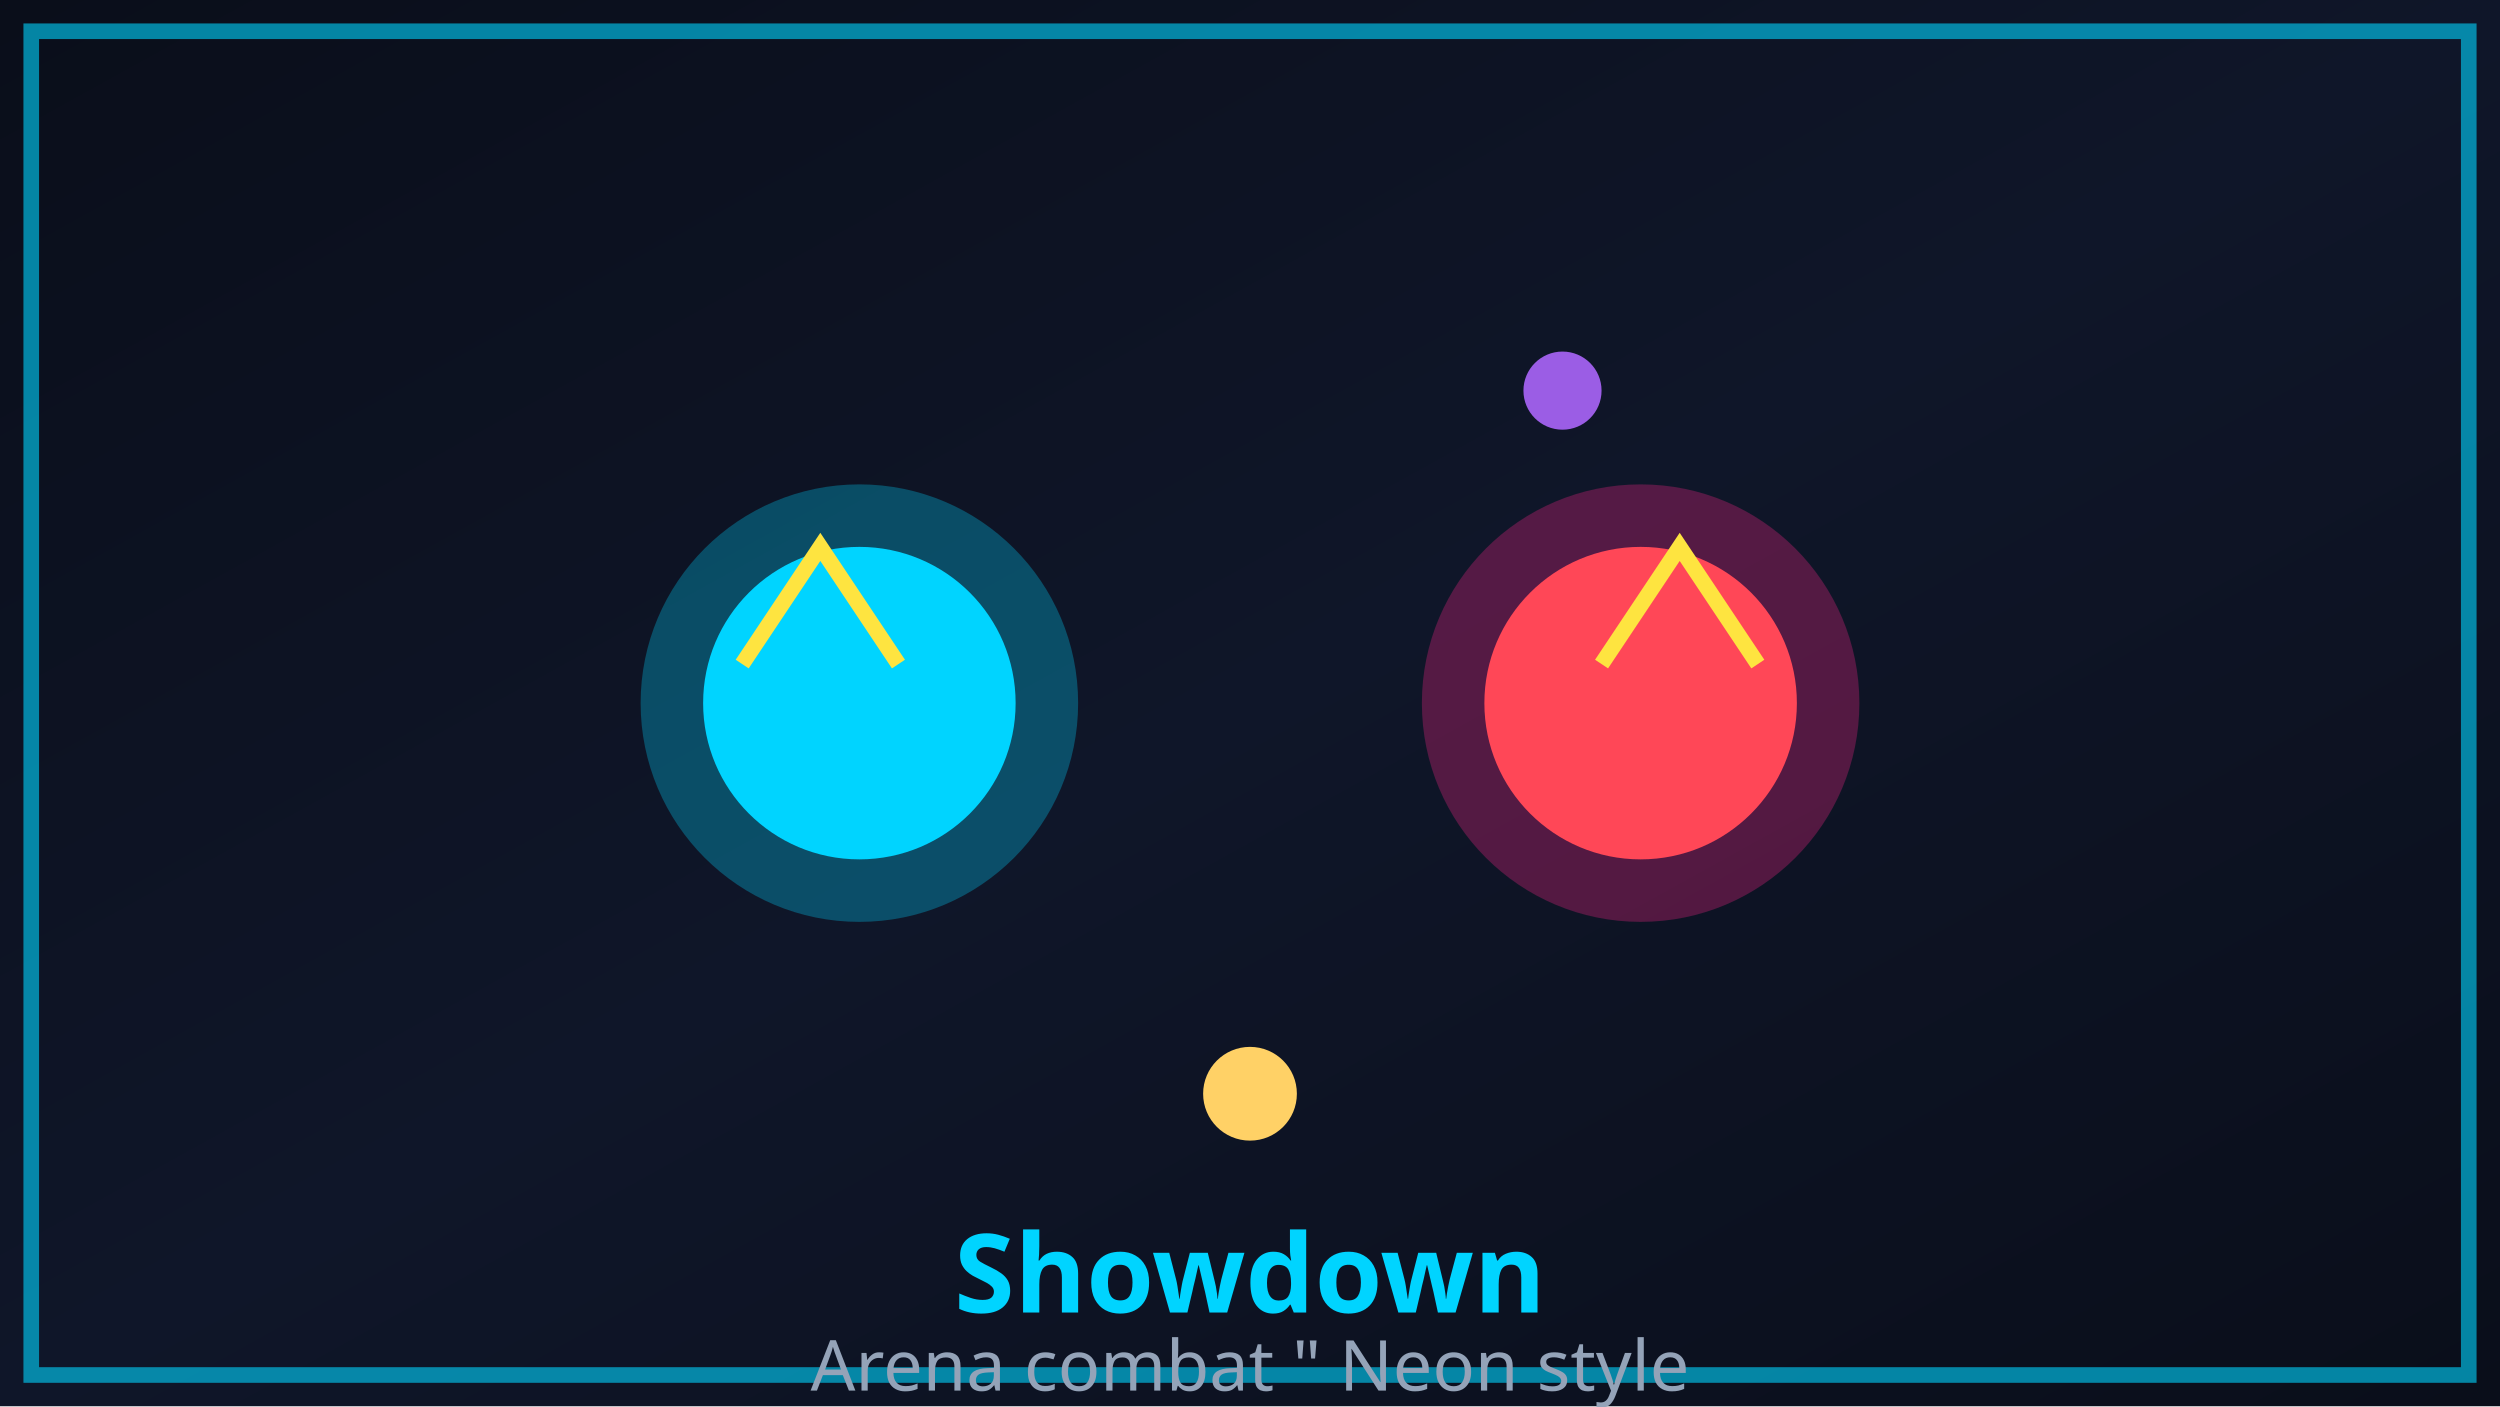
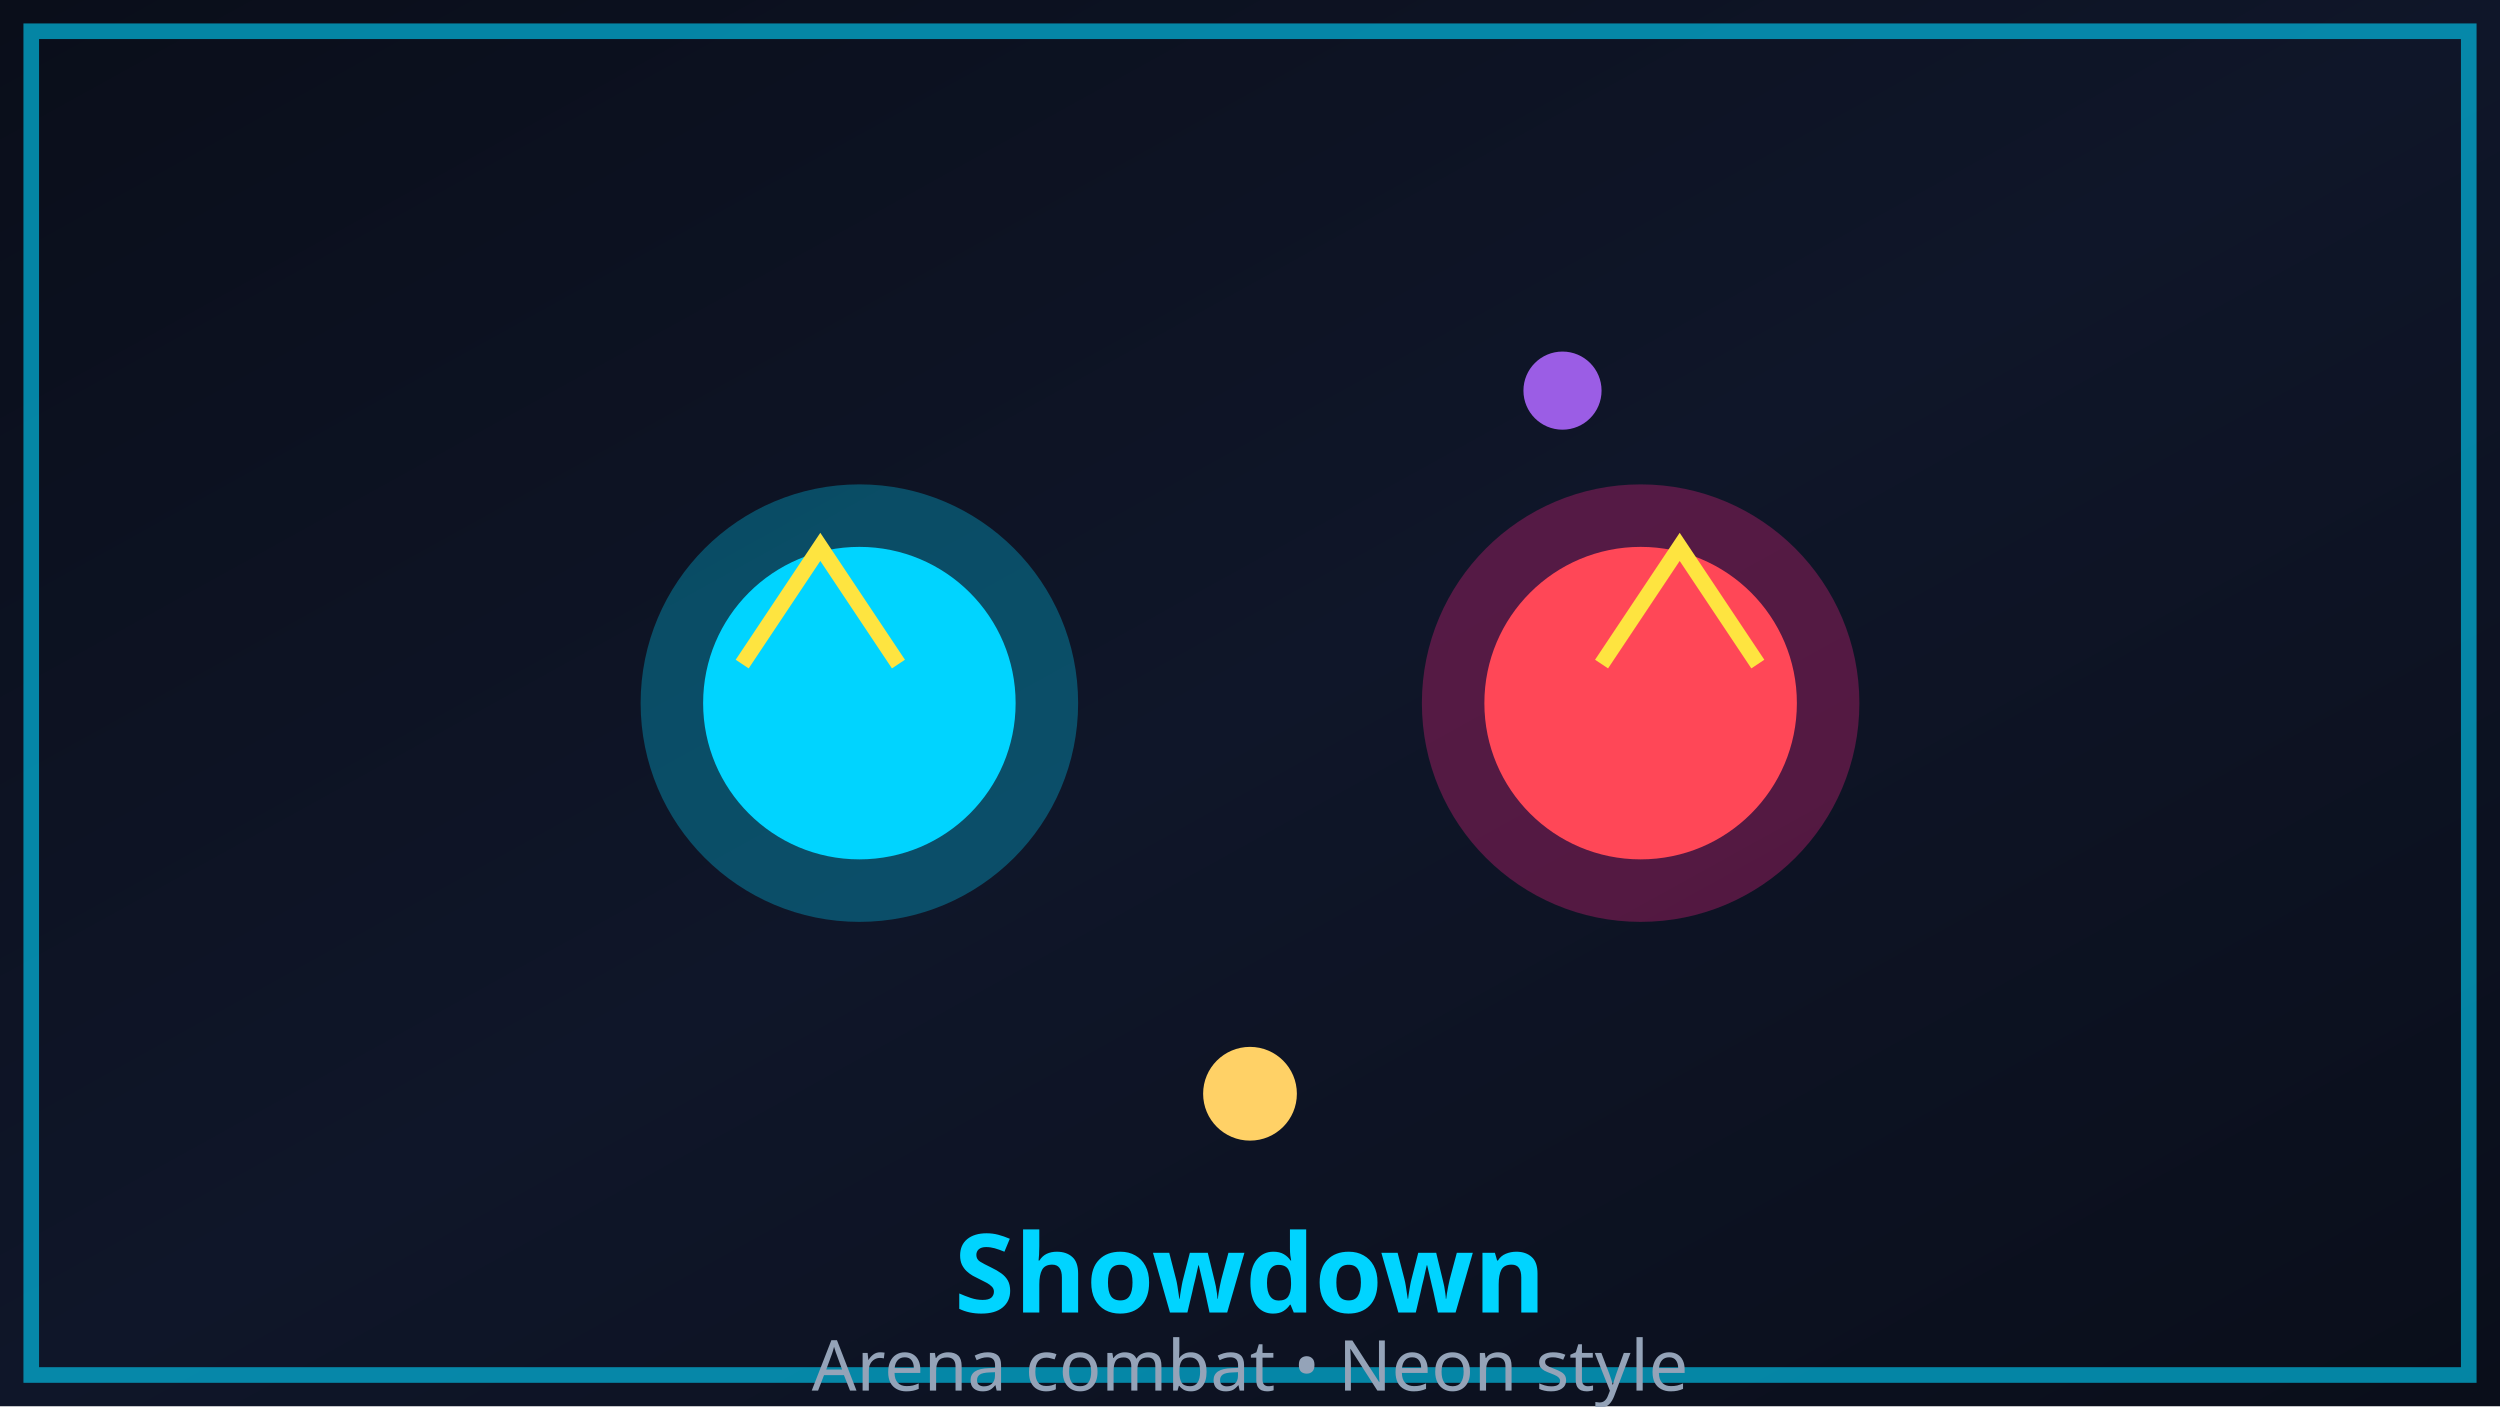
<svg xmlns="http://www.w3.org/2000/svg" viewBox="0 0 320 180" width="320" height="180">
  <defs>
    <linearGradient id="arena" x1="0%" y1="0%" x2="100%" y2="100%">
      <stop offset="0%" style="stop-color:#0a0e1a" />
      <stop offset="50%" style="stop-color:#0f1629" />
      <stop offset="100%" style="stop-color:#0a0e1a" />
    </linearGradient>
    <radialGradient id="glow">
      <stop offset="0%" style="stop-color:#00d4ff" />
      <stop offset="100%" style="stop-color:transparent" />
    </radialGradient>
  </defs>
  <rect width="320" height="180" fill="url(#arena)" />
  <rect x="4" y="4" width="312" height="172" fill="none" stroke="#00d4ff" stroke-width="2" opacity="0.6" />
  <circle cx="110" cy="90" r="28" fill="#00d4ff" opacity="0.3" />
  <circle cx="110" cy="90" r="20" fill="#00d4ff" />
  <circle cx="210" cy="90" r="28" fill="#f72585" opacity="0.3" />
  <circle cx="210" cy="90" r="20" fill="#ff4757" />
  <path d="M95 85 L105 70 L115 85 M205 85 L215 70 L225 85" fill="none" stroke="#fee440" stroke-width="2" />
  <circle cx="160" cy="140" r="6" fill="#ffd166" />
  <circle cx="200" cy="50" r="5" fill="#9b5de5" />
  <text x="160" y="168" text-anchor="middle" fill="#00d4ff" font-size="14" font-weight="bold" font-family="system-ui,sans-serif">Showdown</text>
-   <text x="160" y="178" text-anchor="middle" fill="#94a3b8" font-size="9" font-family="system-ui,sans-serif">Arena combat " Neon style</text>
+   <text x="160" y="178" text-anchor="middle" fill="#94a3b8" font-size="9" font-family="system-ui,sans-serif">Arena combat • Neon style</text>
</svg>
